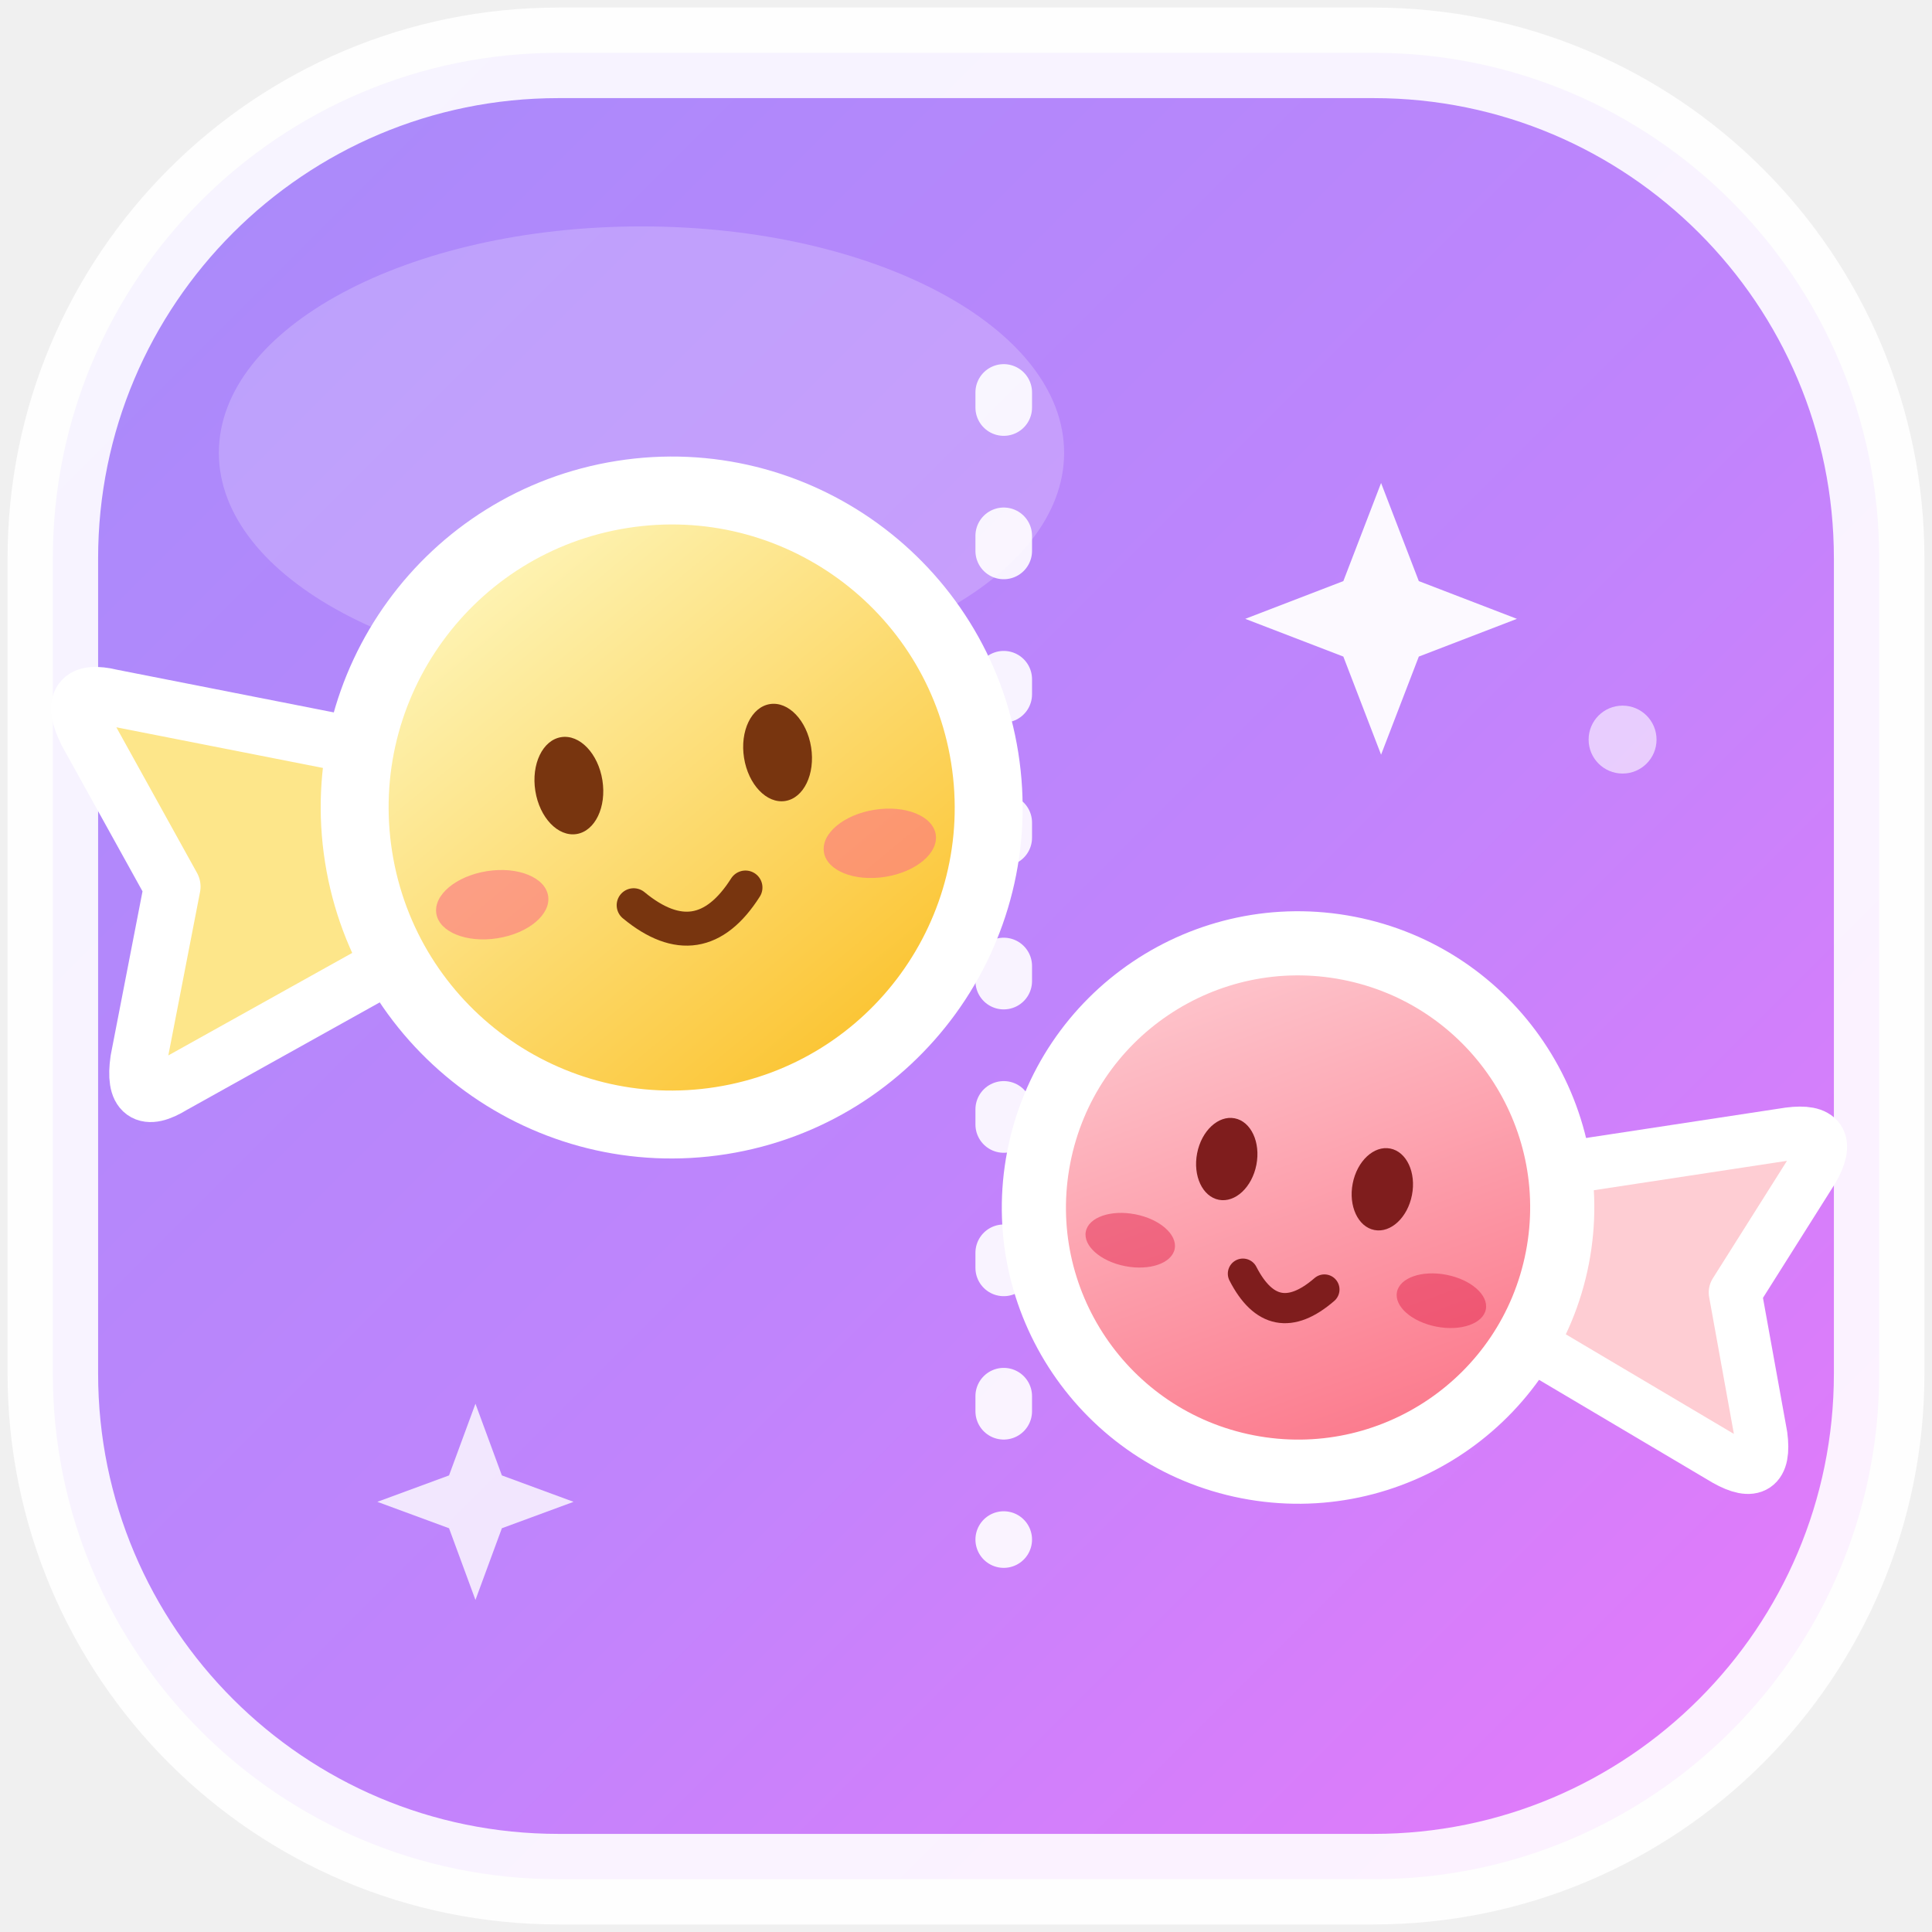
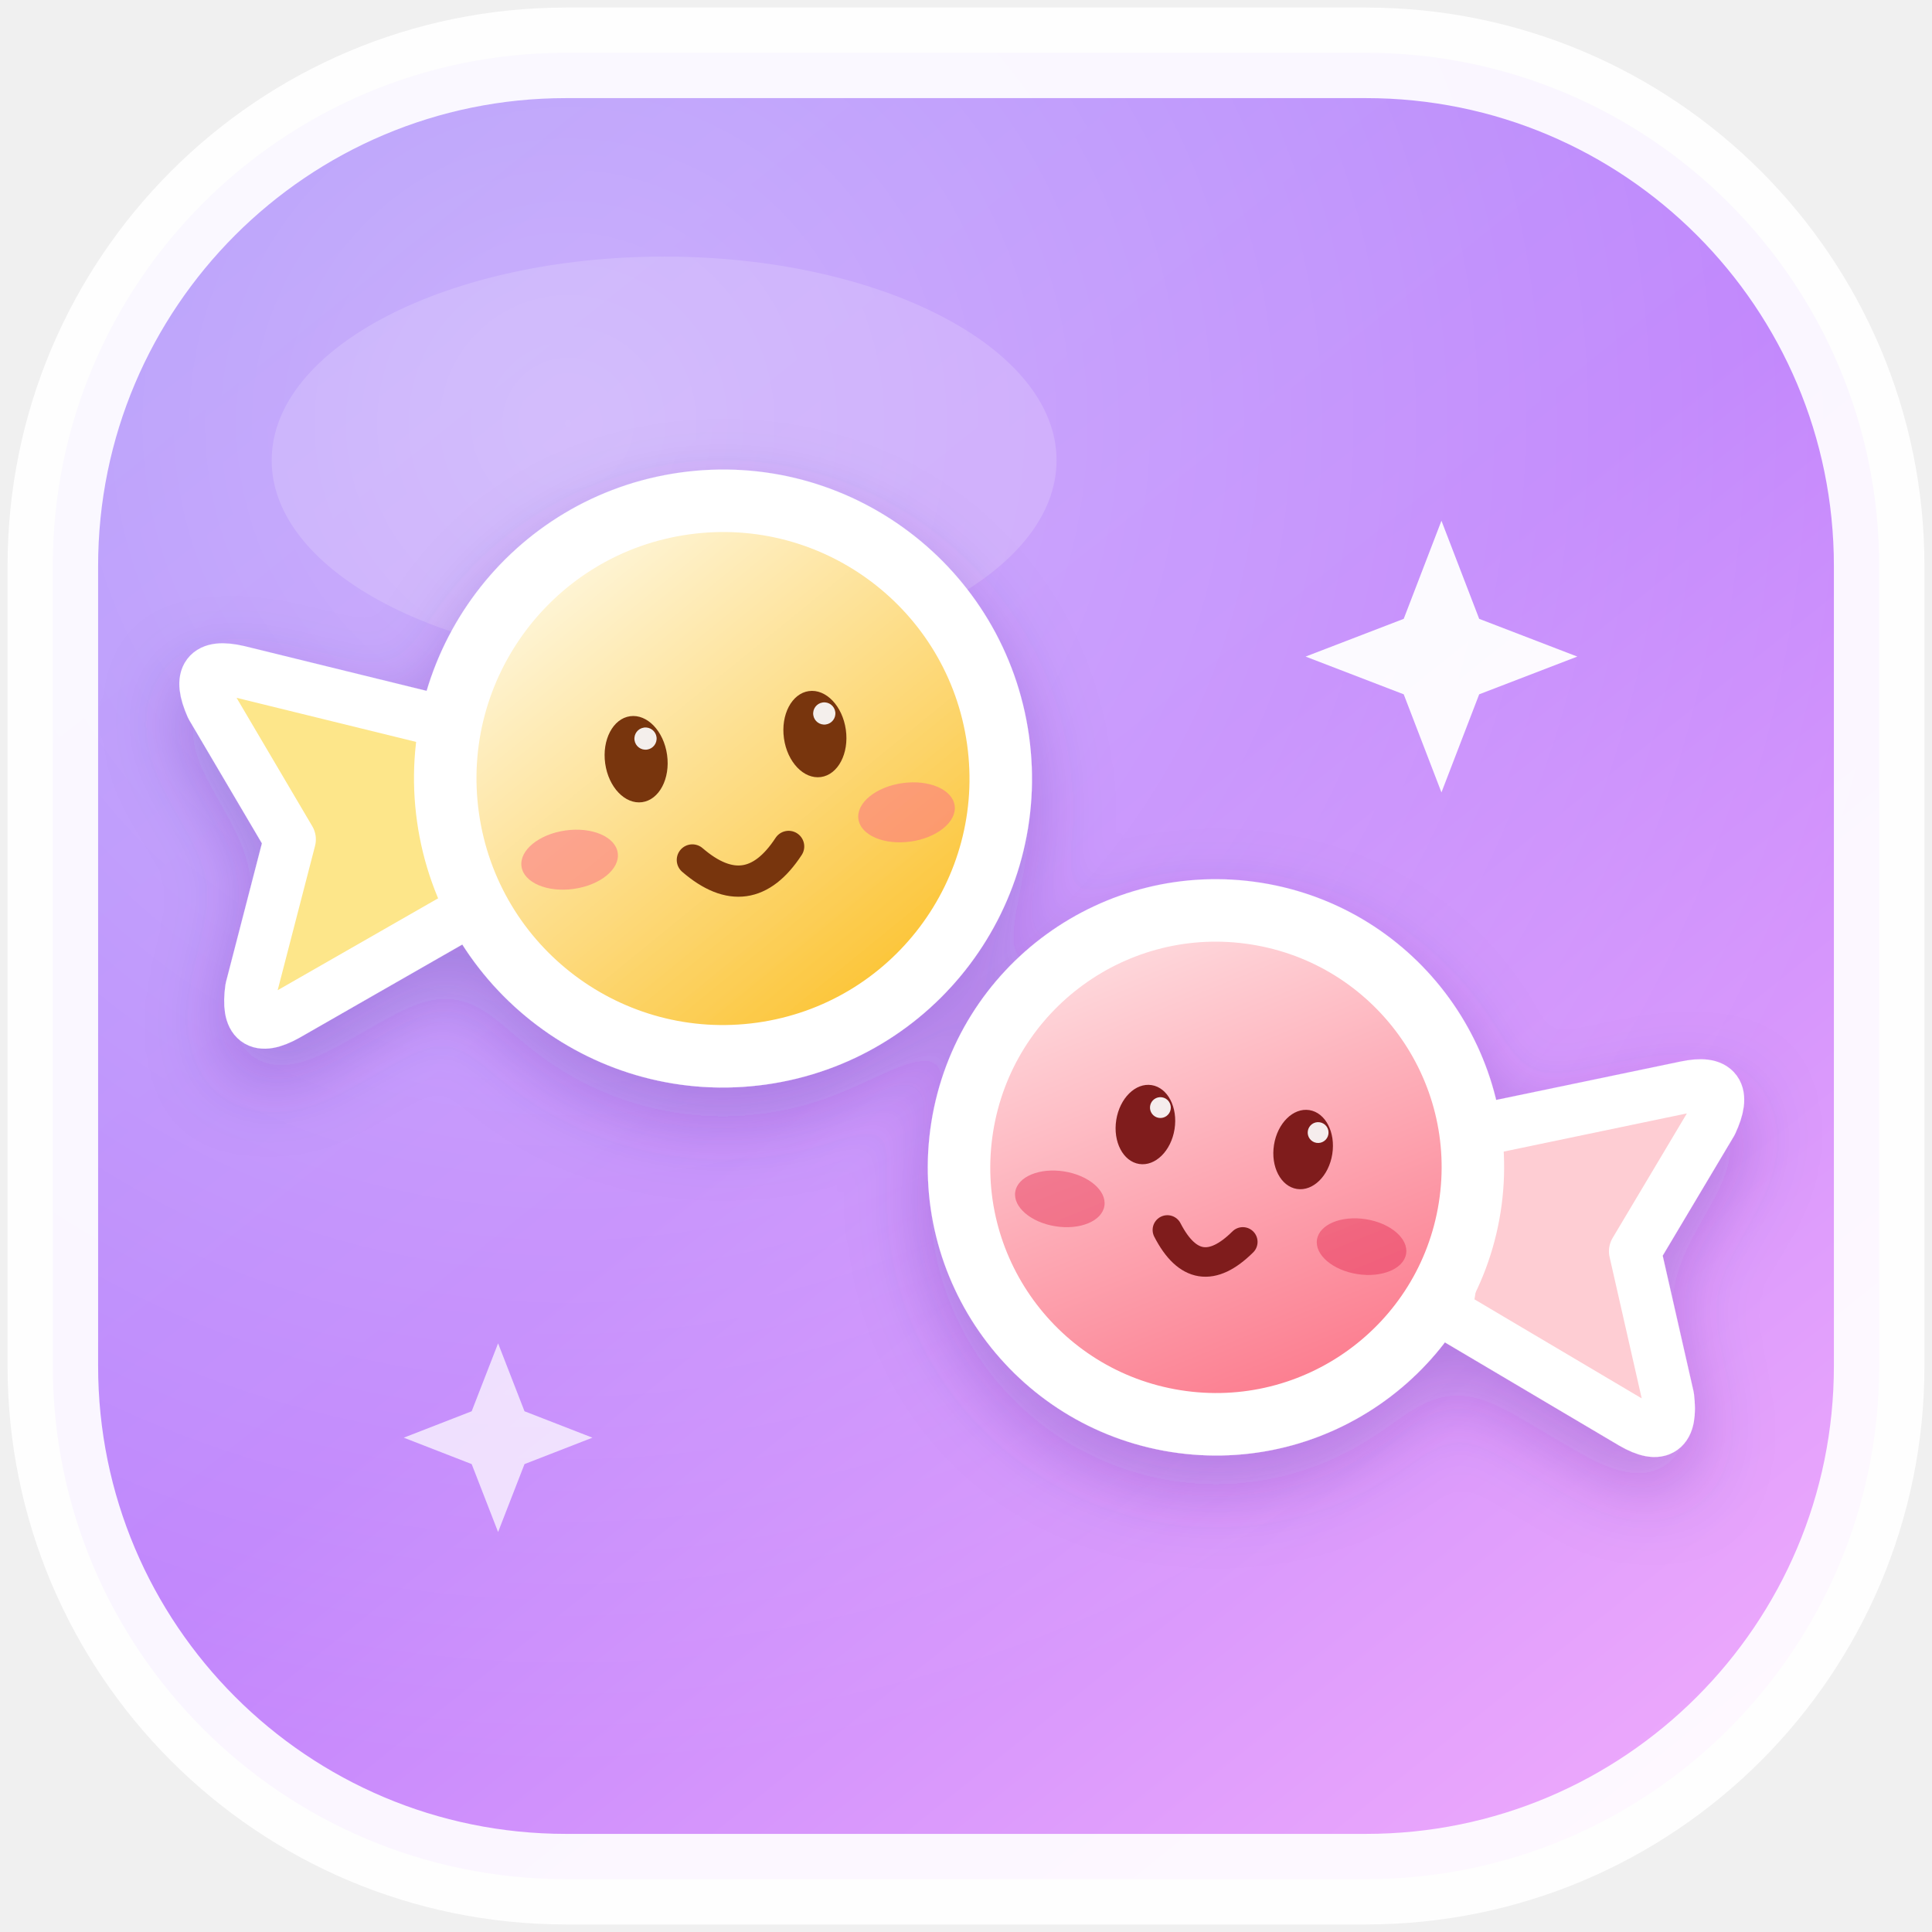
<svg xmlns="http://www.w3.org/2000/svg" viewBox="0 0 512 512" width="512" height="512" role="img" aria-label="Chia keo">
  <defs>
-     <linearGradient id="ck-bg" x1="0" y1="0" x2="1" y2="1">
+     <linearGradient id="ck-bg" x1=".1" y1="0" x2=".9" y2="1">
      <stop offset="0" stop-color="#a78bfa" />
-       <stop offset=".55" stop-color="#c084fc" />
-       <stop offset="1" stop-color="#e879f9" />
+       <stop offset=".5" stop-color="#c084fc" />
+       <stop offset="1" stop-color="#f0abfc" />
    </linearGradient>
+     <radialGradient id="ck-glow" cx=".28" cy=".2" r=".75">
+       <stop offset="0" stop-color="#ffffff" stop-opacity=".34" />
+       <stop offset="1" stop-color="#ffffff" stop-opacity="0" />
+     </radialGradient>
    <linearGradient id="ck-l" x1=".2" y1="0" x2=".8" y2="1">
-       <stop offset="0" stop-color="#fef9c3" />
+       <stop offset="0" stop-color="#fffbeb" />
      <stop offset="1" stop-color="#fbbf24" />
    </linearGradient>
    <linearGradient id="ck-r" x1=".2" y1="0" x2=".8" y2="1">
-       <stop offset="0" stop-color="#fecdd3" />
+       <stop offset="0" stop-color="#ffe4e6" />
      <stop offset="1" stop-color="#fb7185" />
    </linearGradient>
+     <filter id="ck-sh" x="-30%" y="-30%" width="160%" height="160%">
+       <feDropShadow dx="0" dy="9" stdDeviation="11" flood-color="#4c1d95" flood-opacity=".26" />
+     </filter>
  </defs>
-   <rect x="14" y="14" width="484" height="484" rx="134" fill="url(#ck-bg)" />
-   <rect x="14" y="14" width="484" height="484" rx="134" fill="none" stroke="#ffffff" stroke-width="24" stroke-opacity=".9" />
-   <ellipse cx="170" cy="120" rx="112" ry="60" fill="#ffffff" opacity=".2" />
-   <path d="M266 104 V408" stroke="#ffffff" stroke-width="15" stroke-linecap="round" stroke-dasharray="4 34" opacity=".9" />
-   <g transform="rotate(-9 178 214)">
-     <path d="M96 184 L36 162 q-12-5-8 8 l16 44 -16 44 q-4 13 8 8 l60-22 z" fill="#fde68a" stroke="#ffffff" stroke-width="15" stroke-linejoin="round" />
-     <circle cx="178" cy="214" r="84" fill="url(#ck-l)" stroke="#ffffff" stroke-width="18" />
-     <ellipse cx="152" cy="204" rx="9" ry="13" fill="#78350f" />
-     <ellipse cx="208" cy="204" rx="9" ry="13" fill="#78350f" />
-     <path d="M164 238 q15 17 30 0" fill="none" stroke="#78350f" stroke-width="9" stroke-linecap="round" />
-     <ellipse cx="127" cy="232" rx="15" ry="9" fill="#fb7185" opacity=".6" />
-     <ellipse cx="231" cy="232" rx="15" ry="9" fill="#fb7185" opacity=".6" />
+   <rect x="14" y="14" width="484" height="484" rx="136" fill="url(#ck-bg)" />
+   <rect x="14" y="14" width="484" height="484" rx="136" fill="url(#ck-glow)" />
+   <ellipse cx="176" cy="122" rx="104" ry="54" fill="#fff" opacity=".16" />
+   <rect x="14" y="14" width="484" height="484" rx="136" fill="none" stroke="#fff" stroke-width="24" stroke-opacity=".92" />
+   <g transform="translate(256 256) scale(.92) translate(-256 -256)" filter="url(#ck-sh)">
+     <g transform="rotate(-8 186 202)">
+       <path d="M112 176 L52 152 q-13-5-9 9 l17 41 -17 41 q-4 14 9 9 l60-24 z" fill="#fde68a" stroke="#fff" stroke-width="15" stroke-linejoin="round" />
+       <circle cx="186" cy="202" r="80" fill="url(#ck-l)" stroke="#fff" stroke-width="18" />
+       <ellipse cx="162" cy="193" rx="9" ry="12.5" fill="#78350f" />
+       <ellipse cx="214" cy="193" rx="9" ry="12.5" fill="#78350f" />
+       <circle cx="165.5" cy="187.5" r="3.2" fill="#fff" opacity=".92" />
+       <circle cx="217.5" cy="187.5" r="3.2" fill="#fff" opacity=".92" />
+       <path d="M174 224 q14 16 28 0" fill="none" stroke="#78350f" stroke-width="9" stroke-linecap="round" />
+       <ellipse cx="139" cy="219" rx="14" ry="8.5" fill="#fb7185" opacity=".55" />
+       <ellipse cx="237" cy="219" rx="14" ry="8.5" fill="#fb7185" opacity=".55" />
+     </g>
+     <g transform="rotate(9 328 314)">
+       <path d="M400 292 L458 270 q13-5 9 9 l-16 40 16 40 q4 14-9 9 l-58-23 z" fill="#fecdd3" stroke="#fff" stroke-width="15" stroke-linejoin="round" />
+       <circle cx="328" cy="314" r="74" fill="url(#ck-r)" stroke="#fff" stroke-width="18" />
+       <ellipse cx="306" cy="305" rx="8.5" ry="11.5" fill="#7f1d1d" />
+       <ellipse cx="352" cy="305" rx="8.5" ry="11.5" fill="#7f1d1d" />
+       <circle cx="309.5" cy="299.5" r="3" fill="#fff" opacity=".92" />
+       <circle cx="355.5" cy="299.5" r="3" fill="#fff" opacity=".92" />
+       <path d="M317 334 q11 15 22 0" fill="none" stroke="#7f1d1d" stroke-width="8.5" stroke-linecap="round" />
+       <ellipse cx="285" cy="330" rx="13" ry="8" fill="#e11d48" opacity=".4" />
+       <ellipse cx="373" cy="330" rx="13" ry="8" fill="#e11d48" opacity=".4" />
+     </g>
  </g>
-   <g transform="rotate(11 344 320)">
-     <path d="M412 296 L468 276 q12-4 8 8 l-14 36 14 36 q4 12-8 8 l-56-20 z" fill="#fecdd3" stroke="#ffffff" stroke-width="14" stroke-linejoin="round" />
-     <circle cx="344" cy="320" r="70" fill="url(#ck-r)" stroke="#ffffff" stroke-width="17" />
-     <ellipse cx="323" cy="311" rx="8" ry="11" fill="#7f1d1d" />
-     <ellipse cx="365" cy="311" rx="8" ry="11" fill="#7f1d1d" />
-     <path d="M333 340 q11 14 22 0" fill="none" stroke="#7f1d1d" stroke-width="8" stroke-linecap="round" />
-     <ellipse cx="302" cy="337" rx="12" ry="7" fill="#e11d48" opacity=".45" />
-     <ellipse cx="386" cy="337" rx="12" ry="7" fill="#e11d48" opacity=".45" />
-   </g>
-   <g fill="#ffffff">
-     <path d="M366 128 l10 26 26 10 -26 10 -10 26 -10-26 -26-10 26-10 z" opacity=".95" />
-     <path d="M126 372 l7 19 19 7 -19 7 -7 19 -7-19 -19-7 19-7 z" opacity=".8" />
-     <circle cx="430" cy="196" r="9" opacity=".6" />
+   <g fill="#fff">
+     <path d="M382 138 l10 26 26 10 -26 10 -10 26 -10-26 -26-10 26-10 z" opacity=".95" />
+     <path d="M132 356 l7 18 18 7 -18 7 -7 18 -7-18 -18-7 18-7 z" opacity=".72" />
  </g>
</svg>
